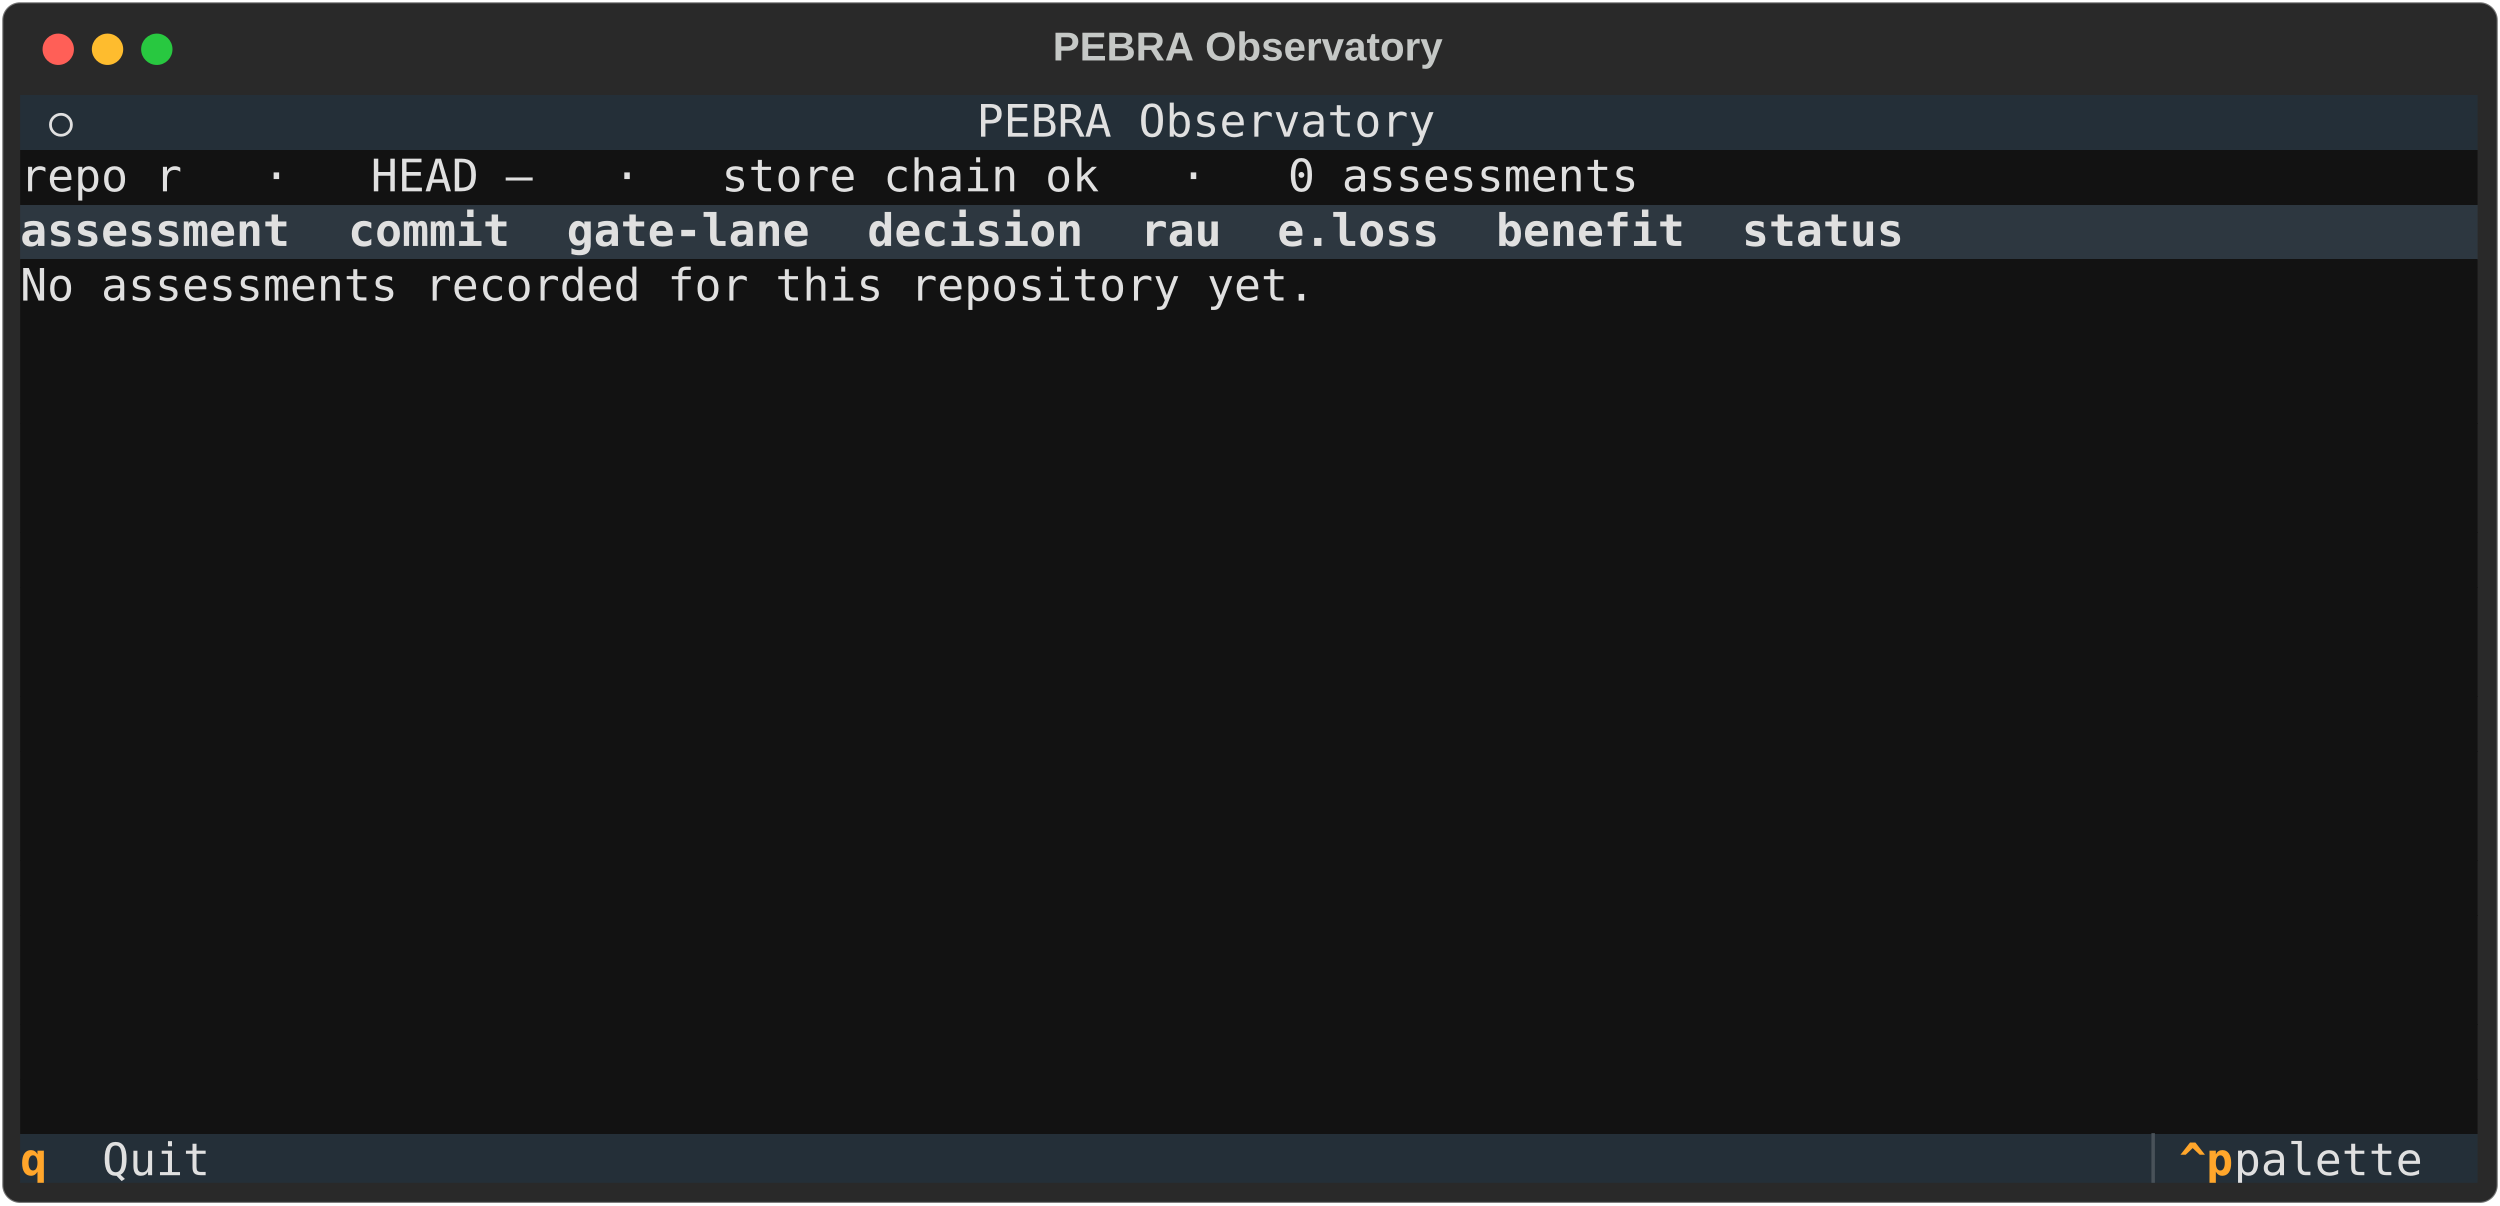
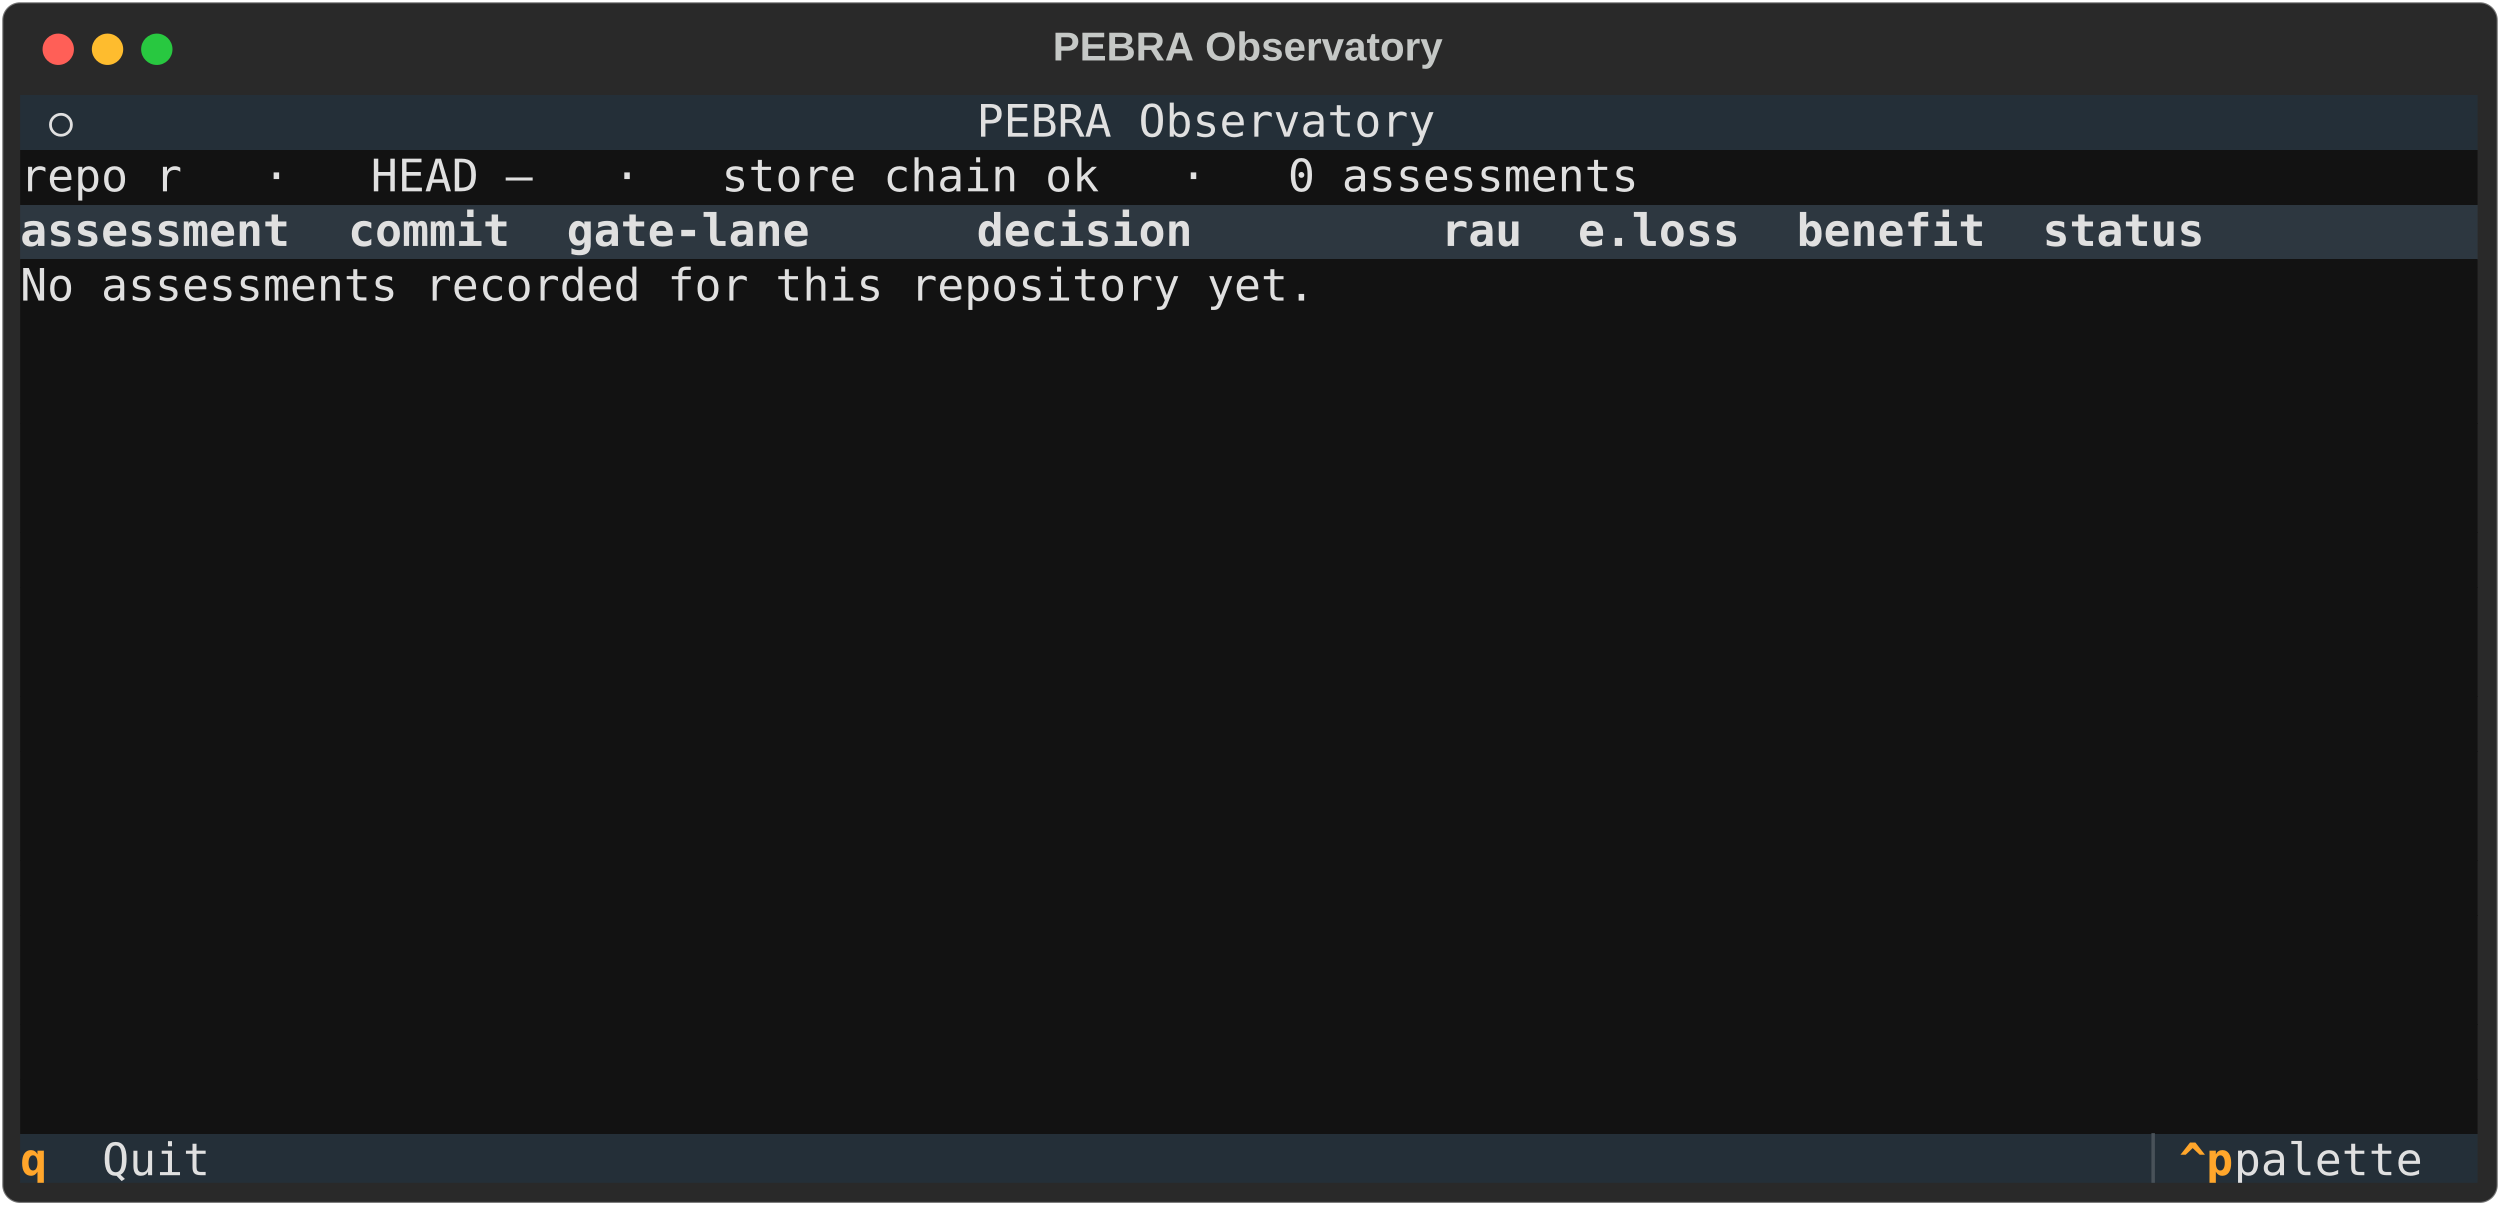
<svg xmlns="http://www.w3.org/2000/svg" class="rich-terminal" viewBox="0 0 1116 538.0">
  <style>

    @font-face {
        font-family: "Fira Code";
        src: local("FiraCode-Regular"),
                url("https://cdnjs.cloudflare.com/ajax/libs/firacode/6.2.0/woff2/FiraCode-Regular.woff2") format("woff2"),
                url("https://cdnjs.cloudflare.com/ajax/libs/firacode/6.2.0/woff/FiraCode-Regular.woff") format("woff");
        font-style: normal;
        font-weight: 400;
    }
    @font-face {
        font-family: "Fira Code";
        src: local("FiraCode-Bold"),
                url("https://cdnjs.cloudflare.com/ajax/libs/firacode/6.2.0/woff2/FiraCode-Bold.woff2") format("woff2"),
                url("https://cdnjs.cloudflare.com/ajax/libs/firacode/6.2.0/woff/FiraCode-Bold.woff") format("woff");
        font-style: bold;
        font-weight: 700;
    }

    .terminal-matrix {
        font-family: Fira Code, monospace;
        font-size: 20px;
        line-height: 24.4px;
        font-variant-east-asian: full-width;
    }

    .terminal-title {
        font-size: 18px;
        font-weight: bold;
        font-family: arial;
    }

    .terminal-r1 { fill: #c5c8c6 }
.terminal-r2 { fill: #e0e0e0 }
.terminal-r3 { fill: #e0e0e0;font-weight: bold }
.terminal-r4 { fill: #ffa62b;font-weight: bold }
.terminal-r5 { fill: #495259 }
    </style>
  <defs>
    <clipPath id="terminal-clip-terminal">
      <rect x="0" y="0" width="1097.0" height="487.0" />
    </clipPath>
    <clipPath id="terminal-line-0">
      <rect x="0" y="1.5" width="1098" height="24.65" />
    </clipPath>
    <clipPath id="terminal-line-1">
      <rect x="0" y="25.9" width="1098" height="24.65" />
    </clipPath>
    <clipPath id="terminal-line-2">
      <rect x="0" y="50.3" width="1098" height="24.65" />
    </clipPath>
    <clipPath id="terminal-line-3">
      <rect x="0" y="74.7" width="1098" height="24.65" />
    </clipPath>
    <clipPath id="terminal-line-4">
      <rect x="0" y="99.1" width="1098" height="24.65" />
    </clipPath>
    <clipPath id="terminal-line-5">
      <rect x="0" y="123.5" width="1098" height="24.65" />
    </clipPath>
    <clipPath id="terminal-line-6">
      <rect x="0" y="147.9" width="1098" height="24.65" />
    </clipPath>
    <clipPath id="terminal-line-7">
      <rect x="0" y="172.3" width="1098" height="24.65" />
    </clipPath>
    <clipPath id="terminal-line-8">
      <rect x="0" y="196.7" width="1098" height="24.65" />
    </clipPath>
    <clipPath id="terminal-line-9">
      <rect x="0" y="221.1" width="1098" height="24.65" />
    </clipPath>
    <clipPath id="terminal-line-10">
      <rect x="0" y="245.5" width="1098" height="24.65" />
    </clipPath>
    <clipPath id="terminal-line-11">
      <rect x="0" y="269.9" width="1098" height="24.65" />
    </clipPath>
    <clipPath id="terminal-line-12">
      <rect x="0" y="294.3" width="1098" height="24.65" />
    </clipPath>
    <clipPath id="terminal-line-13">
      <rect x="0" y="318.7" width="1098" height="24.65" />
    </clipPath>
    <clipPath id="terminal-line-14">
      <rect x="0" y="343.1" width="1098" height="24.65" />
    </clipPath>
    <clipPath id="terminal-line-15">
      <rect x="0" y="367.5" width="1098" height="24.65" />
    </clipPath>
    <clipPath id="terminal-line-16">
      <rect x="0" y="391.9" width="1098" height="24.65" />
    </clipPath>
    <clipPath id="terminal-line-17">
      <rect x="0" y="416.3" width="1098" height="24.65" />
    </clipPath>
    <clipPath id="terminal-line-18">
      <rect x="0" y="440.7" width="1098" height="24.65" />
    </clipPath>
  </defs>
  <rect fill="#292929" stroke="rgba(255,255,255,0.35)" stroke-width="1" x="1" y="1" width="1114" height="536" rx="8" />
  <text class="terminal-title" fill="#c5c8c6" text-anchor="middle" x="557" y="27">PEBRA Observatory</text>
  <g transform="translate(26,22)">
    <circle cx="0" cy="0" r="7" fill="#ff5f57" />
    <circle cx="22" cy="0" r="7" fill="#febc2e" />
    <circle cx="44" cy="0" r="7" fill="#28c840" />
  </g>
  <g transform="translate(9, 41)" clip-path="url(#terminal-clip-terminal)">
    <rect fill="#242f38" x="0" y="1.5" width="12.2" height="24.65" shape-rendering="crispEdges" />
    <rect fill="#242f38" x="12.2" y="1.5" width="12.2" height="24.65" shape-rendering="crispEdges" />
    <rect fill="#242f38" x="24.4" y="1.5" width="61" height="24.65" shape-rendering="crispEdges" />
    <rect fill="#242f38" x="85.4" y="1.5" width="12.2" height="24.65" shape-rendering="crispEdges" />
    <rect fill="#242f38" x="97.6" y="1.5" width="329.4" height="24.65" shape-rendering="crispEdges" />
    <rect fill="#242f38" x="427" y="1.5" width="207.4" height="24.65" shape-rendering="crispEdges" />
    <rect fill="#242f38" x="634.4" y="1.5" width="341.6" height="24.65" shape-rendering="crispEdges" />
    <rect fill="#242f38" x="976" y="1.5" width="12.2" height="24.65" shape-rendering="crispEdges" />
    <rect fill="#242f38" x="988.2" y="1.5" width="0" height="24.65" shape-rendering="crispEdges" />
    <rect fill="#242f38" x="988.2" y="1.5" width="109.8" height="24.65" shape-rendering="crispEdges" />
    <rect fill="#121212" x="0" y="25.9" width="732" height="24.65" shape-rendering="crispEdges" />
    <rect fill="#121212" x="732" y="25.9" width="366" height="24.65" shape-rendering="crispEdges" />
    <rect fill="#2d3740" x="0" y="50.3" width="146.4" height="24.65" shape-rendering="crispEdges" />
    <rect fill="#2d3740" x="146.4" y="50.3" width="97.6" height="24.65" shape-rendering="crispEdges" />
-     <rect fill="#2d3740" x="244" y="50.3" width="134.2" height="24.65" shape-rendering="crispEdges" />
-     <rect fill="#2d3740" x="378.2" y="50.3" width="122" height="24.65" shape-rendering="crispEdges" />
-     <rect fill="#2d3740" x="500.2" y="50.3" width="61" height="24.65" shape-rendering="crispEdges" />
-     <rect fill="#2d3740" x="561.2" y="50.3" width="97.6" height="24.65" shape-rendering="crispEdges" />
-     <rect fill="#2d3740" x="658.8" y="50.3" width="109.8" height="24.65" shape-rendering="crispEdges" />
-     <rect fill="#2d3740" x="768.6" y="50.3" width="97.6" height="24.65" shape-rendering="crispEdges" />
-     <rect fill="#2d3740" x="866.2" y="50.3" width="231.8" height="24.65" shape-rendering="crispEdges" />
+     <rect fill="#2d3740" x="244" y="50.3" width="183" height="24.65" shape-rendering="crispEdges" />
+     <rect fill="#2d3740" x="427" y="50.3" width="207.4" height="24.65" shape-rendering="crispEdges" />
+     <rect fill="#2d3740" x="634.4" y="50.3" width="61" height="24.65" shape-rendering="crispEdges" />
+     <rect fill="#2d3740" x="695.4" y="50.3" width="97.6" height="24.65" shape-rendering="crispEdges" />
+     <rect fill="#2d3740" x="793" y="50.3" width="109.8" height="24.65" shape-rendering="crispEdges" />
+     <rect fill="#2d3740" x="902.8" y="50.3" width="97.6" height="24.65" shape-rendering="crispEdges" />
+     <rect fill="#2d3740" x="1000.4" y="50.3" width="97.6" height="24.65" shape-rendering="crispEdges" />
    <rect fill="#121212" x="0" y="74.7" width="585.6" height="24.65" shape-rendering="crispEdges" />
    <rect fill="#121212" x="585.6" y="74.7" width="512.4" height="24.65" shape-rendering="crispEdges" />
    <rect fill="#121212" x="0" y="99.1" width="1098" height="24.65" shape-rendering="crispEdges" />
    <rect fill="#121212" x="0" y="123.5" width="1098" height="24.65" shape-rendering="crispEdges" />
    <rect fill="#121212" x="0" y="147.9" width="1098" height="24.65" shape-rendering="crispEdges" />
    <rect fill="#121212" x="0" y="172.3" width="1098" height="24.65" shape-rendering="crispEdges" />
    <rect fill="#121212" x="0" y="196.7" width="1098" height="24.65" shape-rendering="crispEdges" />
    <rect fill="#121212" x="0" y="221.1" width="1098" height="24.65" shape-rendering="crispEdges" />
    <rect fill="#121212" x="0" y="245.5" width="1098" height="24.65" shape-rendering="crispEdges" />
    <rect fill="#121212" x="0" y="269.9" width="1098" height="24.65" shape-rendering="crispEdges" />
    <rect fill="#121212" x="0" y="294.3" width="1098" height="24.65" shape-rendering="crispEdges" />
    <rect fill="#121212" x="0" y="318.7" width="1098" height="24.65" shape-rendering="crispEdges" />
    <rect fill="#121212" x="0" y="343.1" width="1098" height="24.65" shape-rendering="crispEdges" />
    <rect fill="#121212" x="0" y="367.5" width="1098" height="24.65" shape-rendering="crispEdges" />
    <rect fill="#121212" x="0" y="391.9" width="1098" height="24.65" shape-rendering="crispEdges" />
    <rect fill="#121212" x="0" y="416.3" width="1098" height="24.65" shape-rendering="crispEdges" />
    <rect fill="#121212" x="0" y="440.7" width="1098" height="24.65" shape-rendering="crispEdges" />
    <rect fill="#242f38" x="0" y="465.1" width="36.6" height="24.65" shape-rendering="crispEdges" />
    <rect fill="#242f38" x="36.6" y="465.1" width="61" height="24.65" shape-rendering="crispEdges" />
    <rect fill="#242f38" x="97.6" y="465.1" width="854" height="24.65" shape-rendering="crispEdges" />
    <rect fill="#242f38" x="951.6" y="465.1" width="12.2" height="24.65" shape-rendering="crispEdges" />
    <rect fill="#242f38" x="963.8" y="465.1" width="24.4" height="24.65" shape-rendering="crispEdges" />
    <rect fill="#242f38" x="988.2" y="465.1" width="97.6" height="24.65" shape-rendering="crispEdges" />
    <rect fill="#242f38" x="1085.8" y="465.1" width="12.2" height="24.65" shape-rendering="crispEdges" />
    <g class="terminal-matrix">
      <text class="terminal-r2" x="12.2" y="20" textLength="12.2" clip-path="url(#terminal-line-0)">⭘</text>
      <text class="terminal-r2" x="427" y="20" textLength="207.4" clip-path="url(#terminal-line-0)">PEBRA Observatory</text>
      <text class="terminal-r1" x="1098" y="20" textLength="12.2" clip-path="url(#terminal-line-0)">
</text>
      <text class="terminal-r2" x="0" y="44.4" textLength="732" clip-path="url(#terminal-line-1)">repo r   ·   HEAD —   ·   store chain ok   ·   0 assessments</text>
      <text class="terminal-r1" x="1098" y="44.4" textLength="12.2" clip-path="url(#terminal-line-1)">
</text>
      <text class="terminal-r3" x="0" y="68.8" textLength="146.4" clip-path="url(#terminal-line-2)"> assessment </text>
      <text class="terminal-r3" x="146.4" y="68.8" textLength="97.6" clip-path="url(#terminal-line-2)"> commit </text>
-       <text class="terminal-r3" x="244" y="68.8" textLength="134.2" clip-path="url(#terminal-line-2)"> gate-lane </text>
-       <text class="terminal-r3" x="378.2" y="68.8" textLength="122" clip-path="url(#terminal-line-2)"> decision </text>
-       <text class="terminal-r3" x="500.2" y="68.8" textLength="61" clip-path="url(#terminal-line-2)"> rau </text>
-       <text class="terminal-r3" x="561.2" y="68.8" textLength="97.6" clip-path="url(#terminal-line-2)"> e.loss </text>
-       <text class="terminal-r3" x="658.8" y="68.8" textLength="109.8" clip-path="url(#terminal-line-2)"> benefit </text>
-       <text class="terminal-r3" x="768.6" y="68.8" textLength="97.6" clip-path="url(#terminal-line-2)"> status </text>
+       <text class="terminal-r3" x="244" y="68.8" textLength="183" clip-path="url(#terminal-line-2)"> gate-lane     </text>
+       <text class="terminal-r3" x="427" y="68.8" textLength="207.4" clip-path="url(#terminal-line-2)"> decision        </text>
+       <text class="terminal-r3" x="634.4" y="68.8" textLength="61" clip-path="url(#terminal-line-2)"> rau </text>
+       <text class="terminal-r3" x="695.4" y="68.8" textLength="97.6" clip-path="url(#terminal-line-2)"> e.loss </text>
+       <text class="terminal-r3" x="793" y="68.8" textLength="109.8" clip-path="url(#terminal-line-2)"> benefit </text>
+       <text class="terminal-r3" x="902.8" y="68.8" textLength="97.6" clip-path="url(#terminal-line-2)"> status </text>
      <text class="terminal-r1" x="1098" y="68.8" textLength="12.2" clip-path="url(#terminal-line-2)">
</text>
      <text class="terminal-r2" x="0" y="93.2" textLength="585.6" clip-path="url(#terminal-line-3)">No assessments recorded for this repository yet.</text>
      <text class="terminal-r1" x="1098" y="93.2" textLength="12.2" clip-path="url(#terminal-line-3)">
</text>
      <text class="terminal-r1" x="1098" y="117.6" textLength="12.2" clip-path="url(#terminal-line-4)">
</text>
      <text class="terminal-r1" x="1098" y="142" textLength="12.2" clip-path="url(#terminal-line-5)">
</text>
      <text class="terminal-r1" x="1098" y="166.4" textLength="12.2" clip-path="url(#terminal-line-6)">
</text>
      <text class="terminal-r1" x="1098" y="190.8" textLength="12.2" clip-path="url(#terminal-line-7)">
</text>
      <text class="terminal-r1" x="1098" y="215.2" textLength="12.2" clip-path="url(#terminal-line-8)">
</text>
      <text class="terminal-r1" x="1098" y="239.6" textLength="12.2" clip-path="url(#terminal-line-9)">
</text>
      <text class="terminal-r1" x="1098" y="264" textLength="12.2" clip-path="url(#terminal-line-10)">
</text>
      <text class="terminal-r1" x="1098" y="288.4" textLength="12.2" clip-path="url(#terminal-line-11)">
</text>
      <text class="terminal-r1" x="1098" y="312.8" textLength="12.2" clip-path="url(#terminal-line-12)">
</text>
      <text class="terminal-r1" x="1098" y="337.2" textLength="12.2" clip-path="url(#terminal-line-13)">
</text>
      <text class="terminal-r1" x="1098" y="361.6" textLength="12.2" clip-path="url(#terminal-line-14)">
</text>
      <text class="terminal-r1" x="1098" y="386" textLength="12.2" clip-path="url(#terminal-line-15)">
</text>
      <text class="terminal-r1" x="1098" y="410.4" textLength="12.2" clip-path="url(#terminal-line-16)">
</text>
      <text class="terminal-r1" x="1098" y="434.8" textLength="12.2" clip-path="url(#terminal-line-17)">
</text>
      <text class="terminal-r1" x="1098" y="459.2" textLength="12.2" clip-path="url(#terminal-line-18)">
</text>
      <text class="terminal-r4" x="0" y="483.6" textLength="36.6" clip-path="url(#terminal-line-19)"> q </text>
      <text class="terminal-r2" x="36.6" y="483.6" textLength="61" clip-path="url(#terminal-line-19)">Quit </text>
      <text class="terminal-r5" x="951.6" y="483.6" textLength="12.2" clip-path="url(#terminal-line-19)">▏</text>
      <text class="terminal-r4" x="963.8" y="483.6" textLength="24.4" clip-path="url(#terminal-line-19)">^p</text>
      <text class="terminal-r2" x="988.2" y="483.6" textLength="97.6" clip-path="url(#terminal-line-19)"> palette</text>
    </g>
  </g>
</svg>
